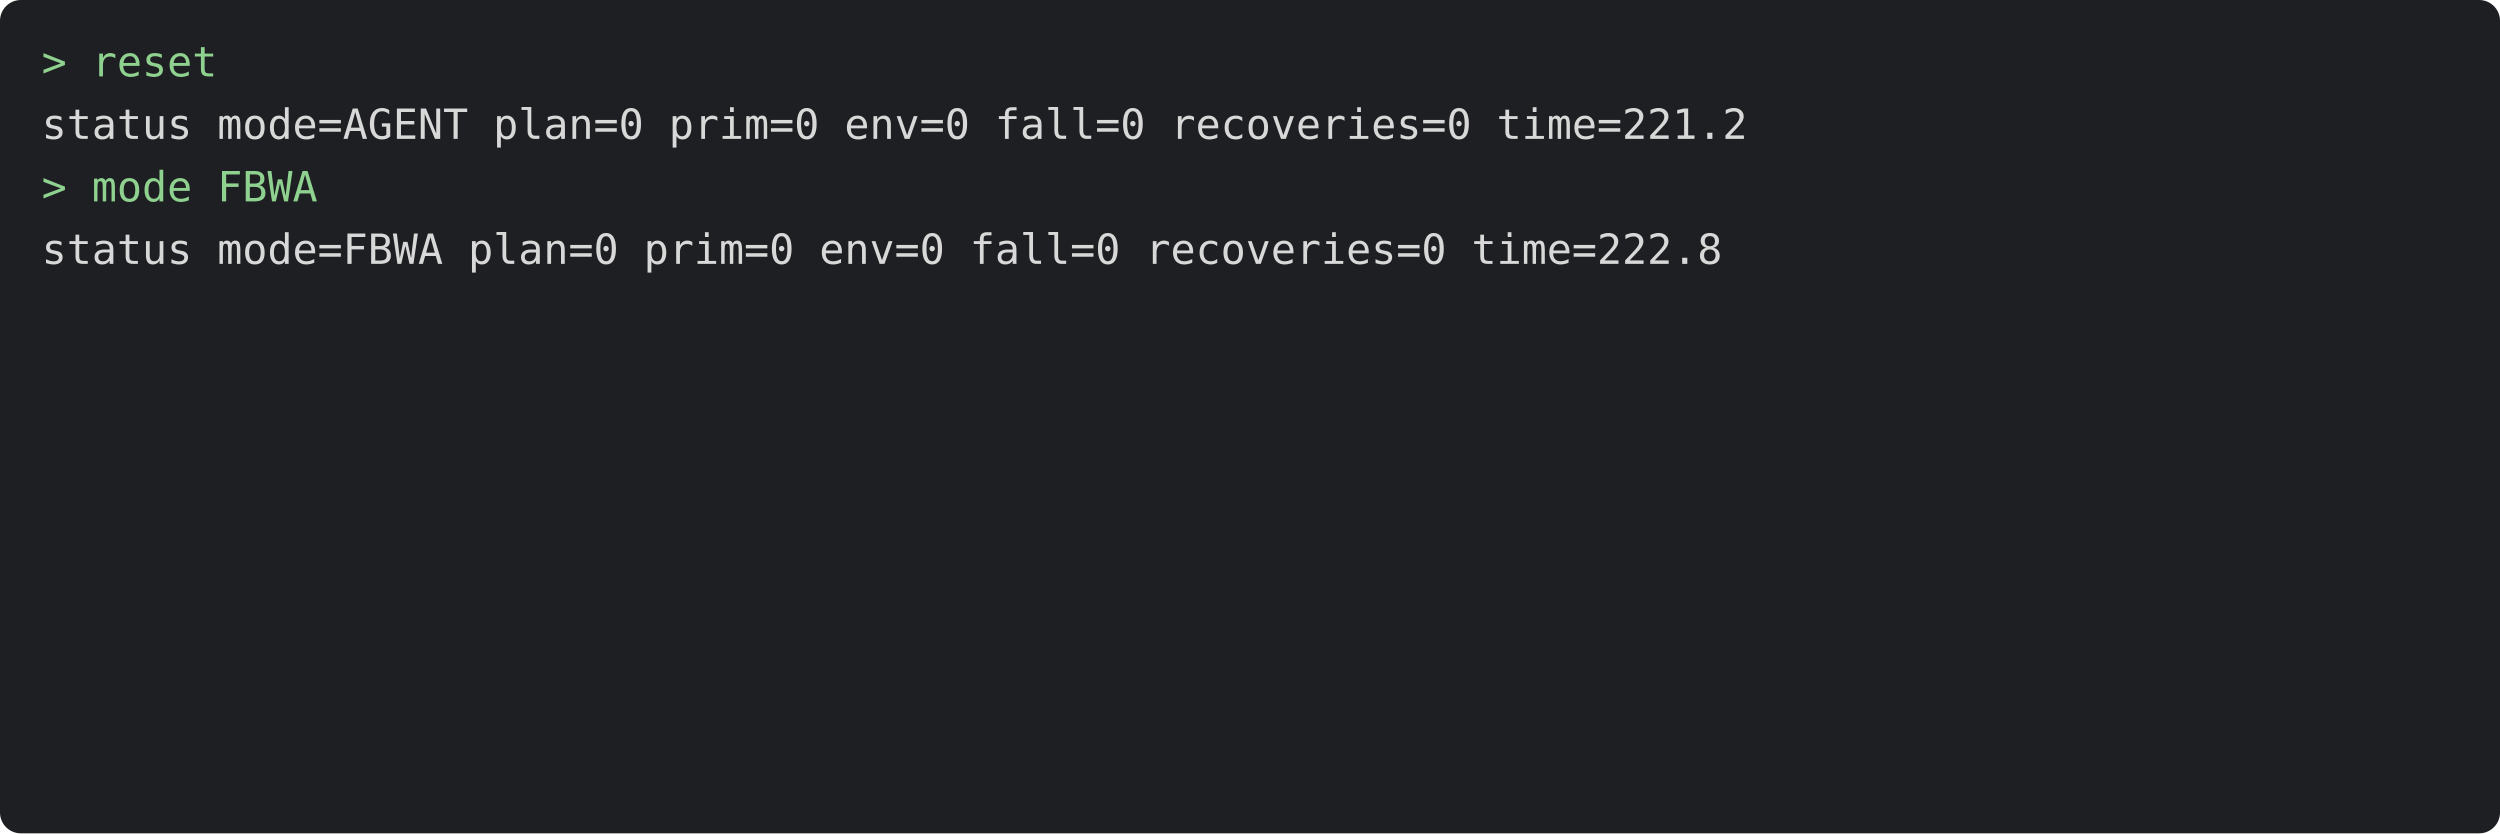
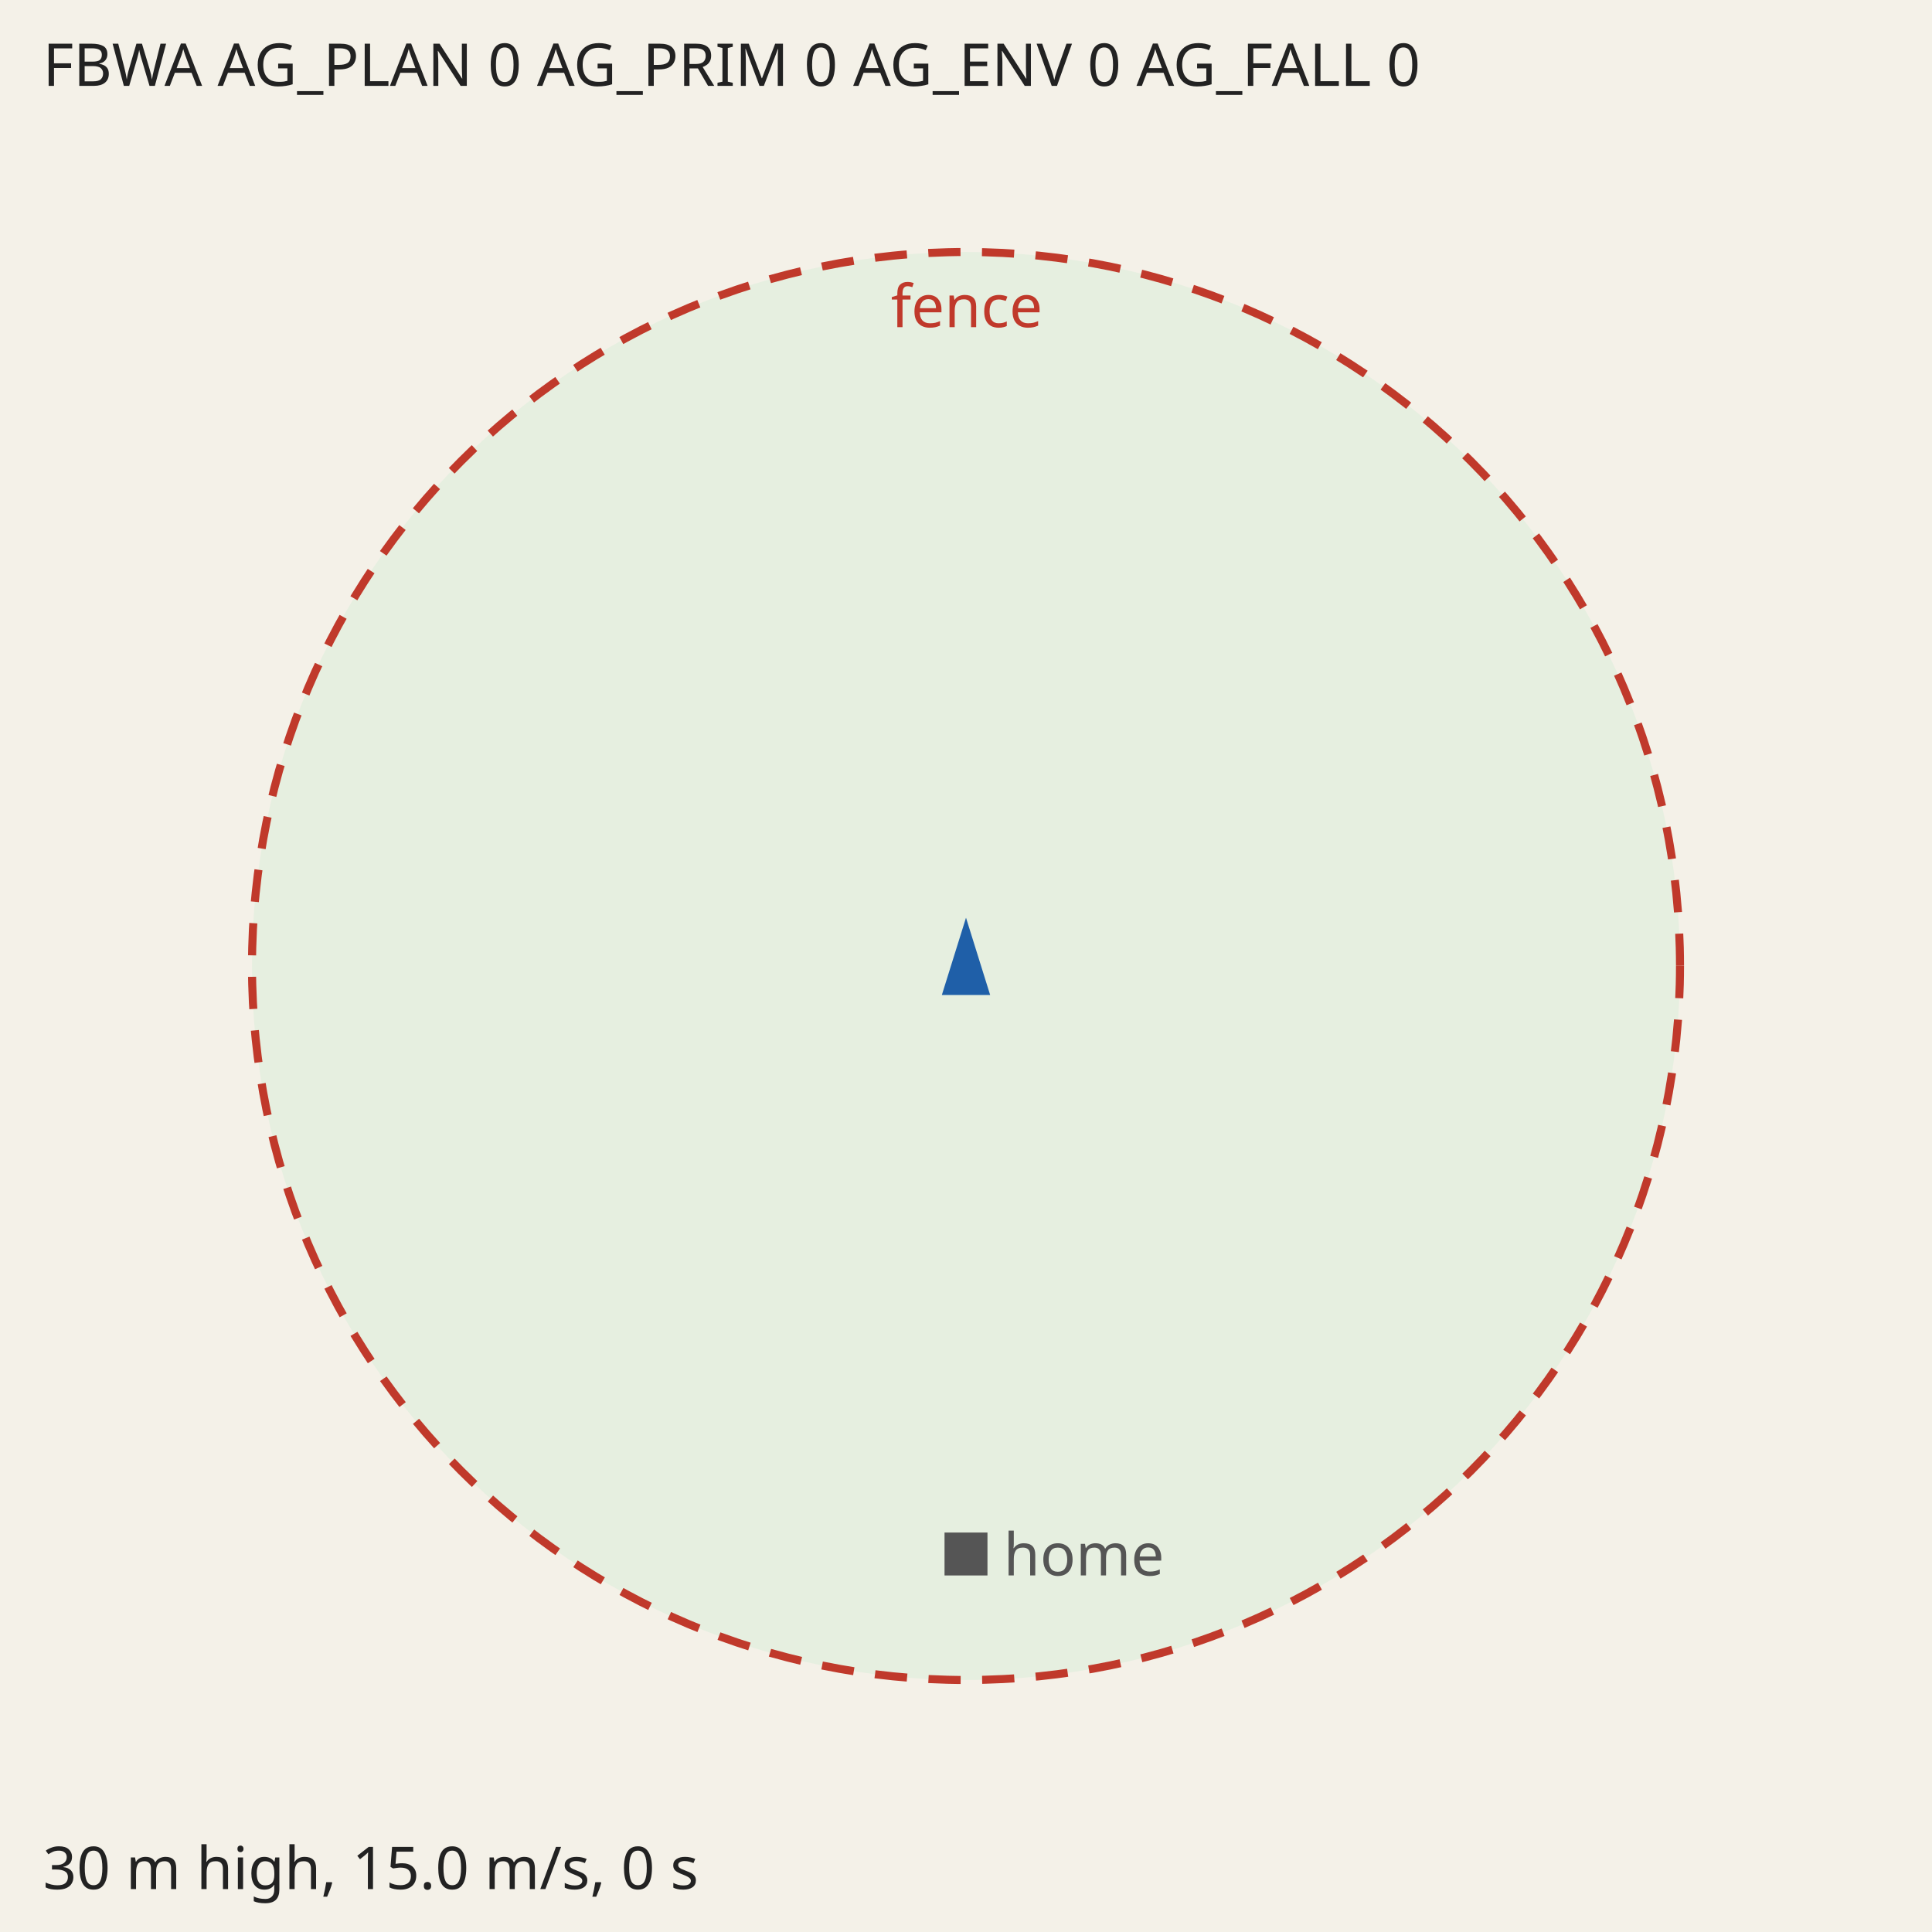
- <svg xmlns="http://www.w3.org/2000/svg" viewBox="0 0 720 240" width="720" height="240" font-family="Menlo, monospace" font-size="12">
-   <rect width="720" height="240" rx="6" fill="#1e1f22" />
-   <text x="12" y="22" fill="#8fd18f" xml:space="preserve">&gt; reset</text>
-   <text x="12" y="40" fill="#d8d8d8" xml:space="preserve">status mode=AGENT plan=0 prim=0 env=0 fall=0 recoveries=0 time=221.2</text>
-   <text x="12" y="58" fill="#8fd18f" xml:space="preserve">&gt; mode FBWA</text>
-   <text x="12" y="76" fill="#d8d8d8" xml:space="preserve">status mode=FBWA plan=0 prim=0 env=0 fall=0 recoveries=0 time=222.8</text>
+ <svg xmlns="http://www.w3.org/2000/svg" viewBox="0 0 360 360" width="360" height="360" font-family="sans-serif" font-size="11">
+   <rect width="360" height="360" fill="#f4f1e8" />
+   <circle cx="180" cy="180" r="133.043" fill="#e6efe0" stroke="#c0392b" stroke-width="1.5" stroke-dasharray="6 4" />
+   <text x="166" y="60.957" fill="#c0392b">fence</text>
+   <rect x="176" y="285.565" width="8" height="8" fill="#555" />
+   <text x="187" y="293.565" fill="#555">home</text>
+   <polygon points="180.0,171.0 184.5,185.4 175.5,185.4" fill="#1f5fa8" />
+   <text x="8" y="16" fill="#222">FBWA  AG_PLAN 0  AG_PRIM 0  AG_ENV 0  AG_FALL 0</text>
+   <text x="8" y="352" fill="#222">30 m high, 15.0 m/s, 0 s</text>
</svg>
